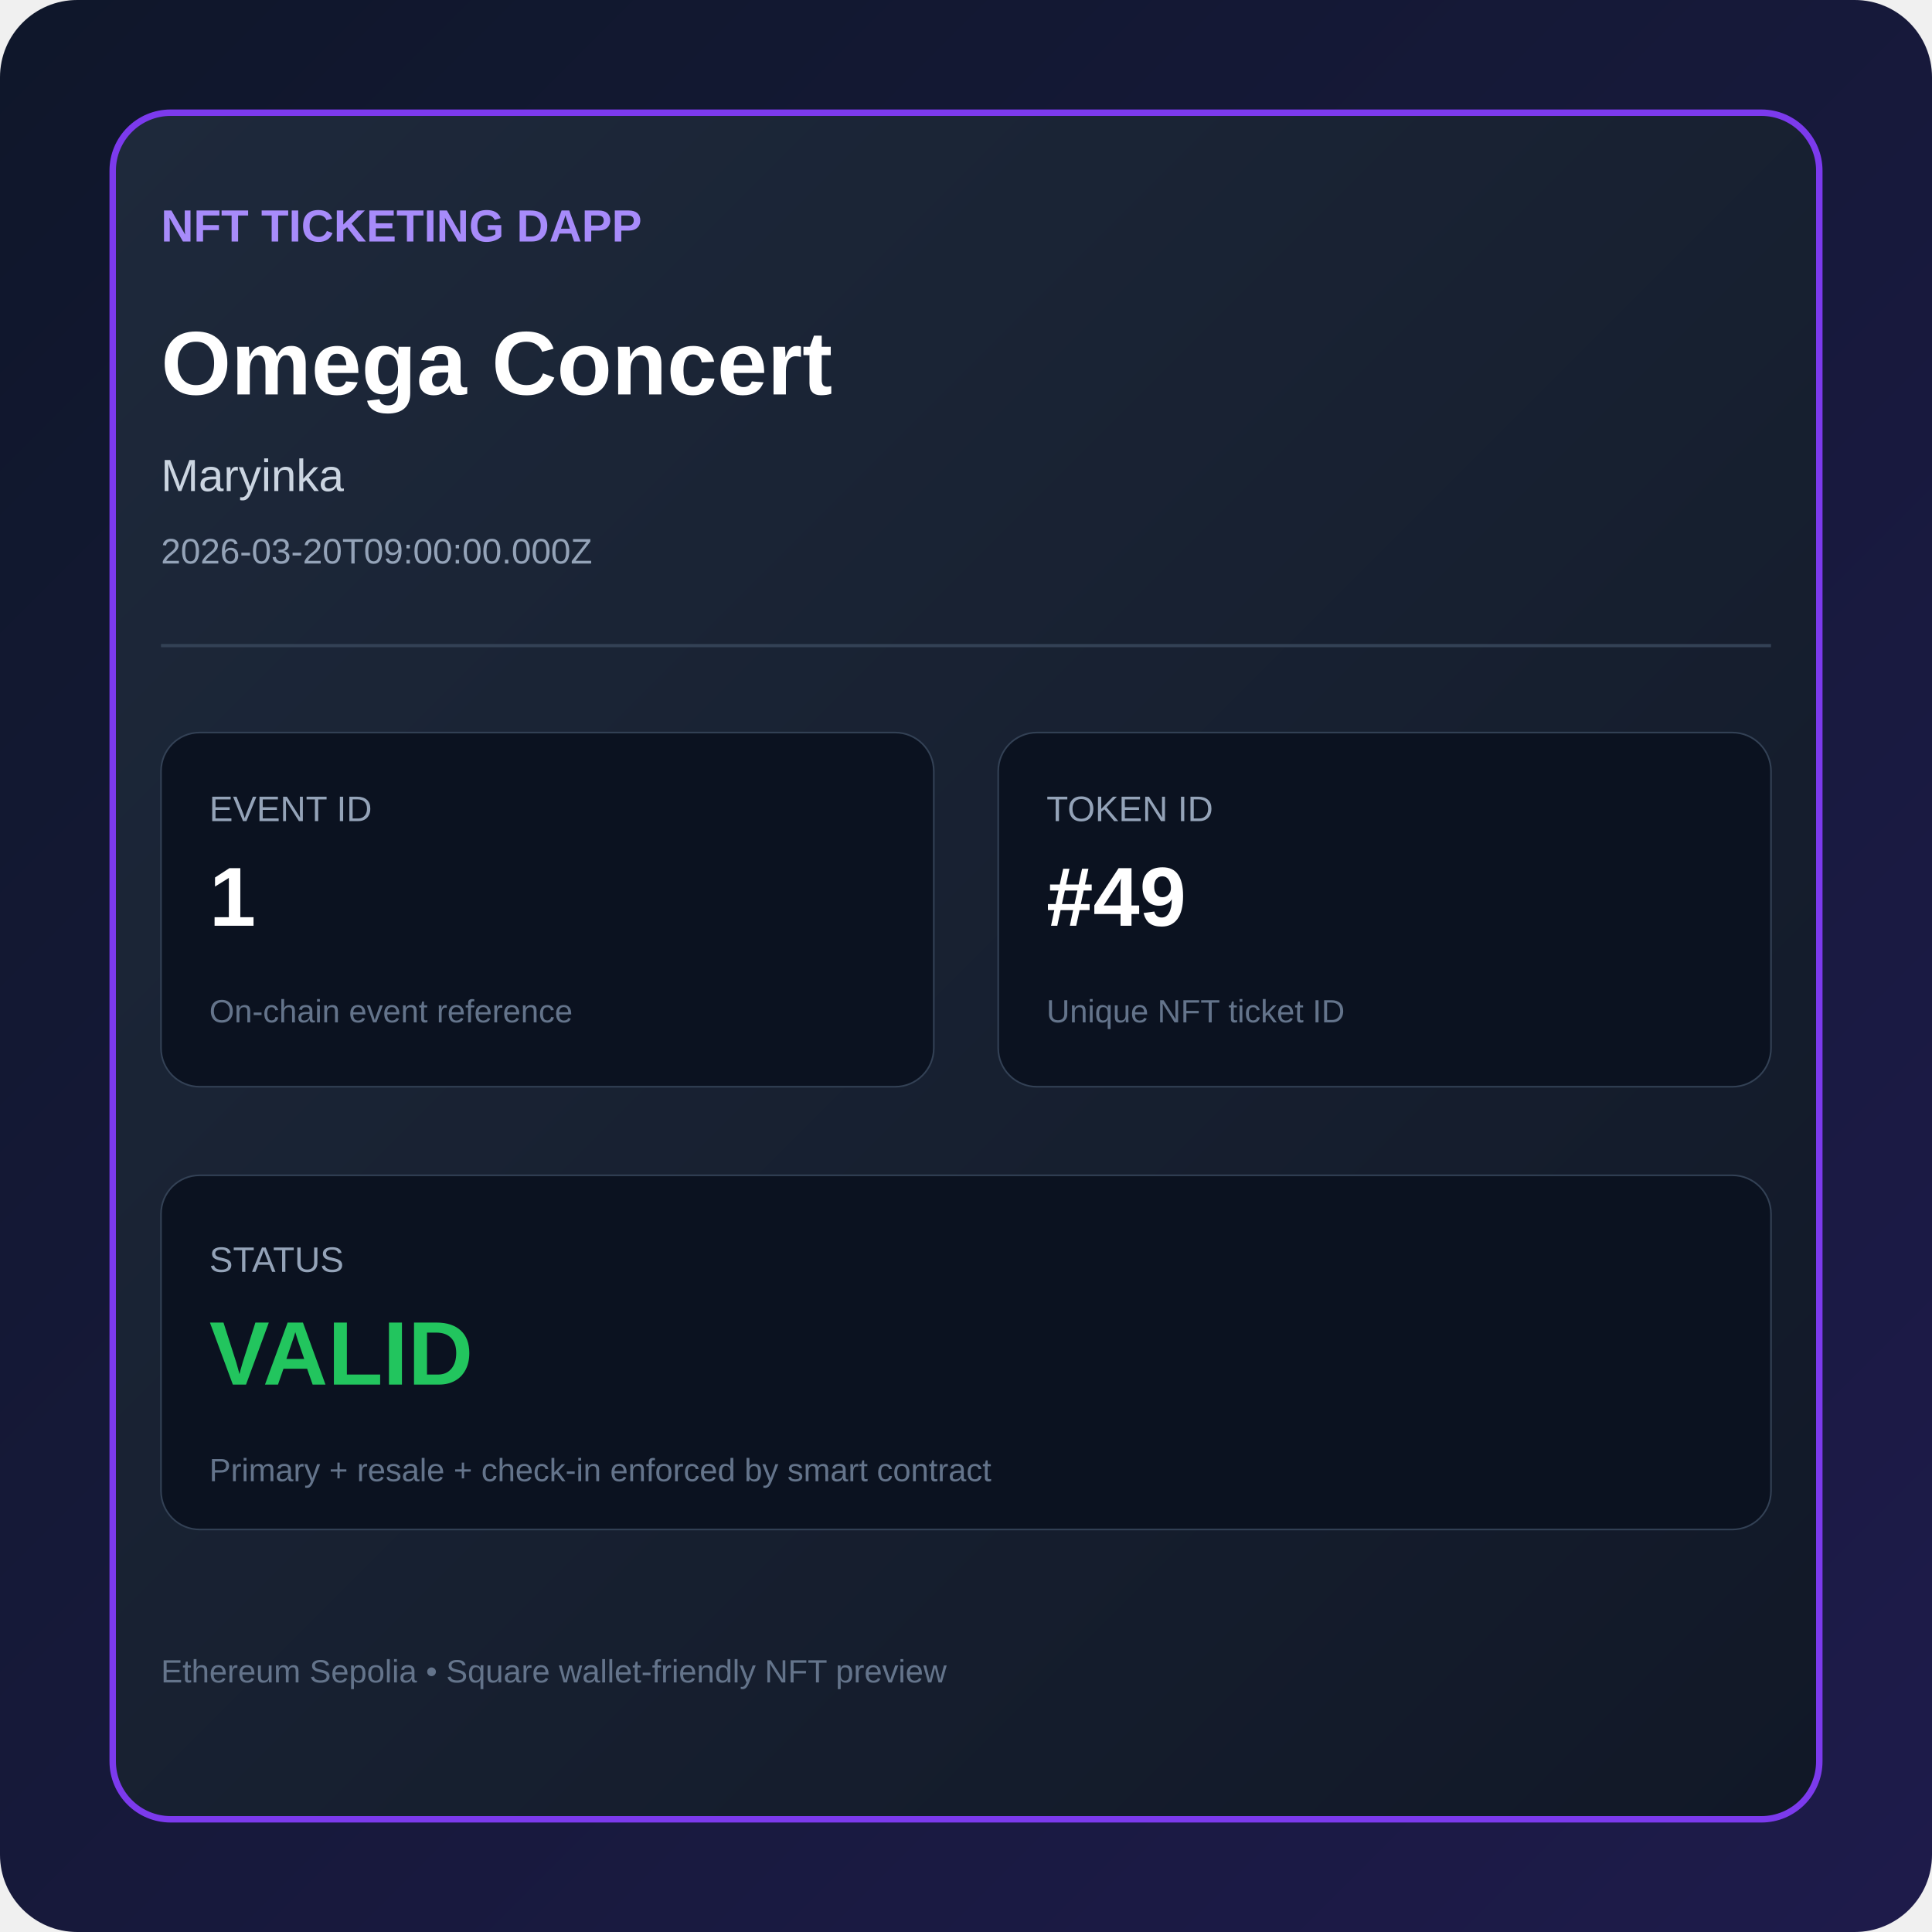
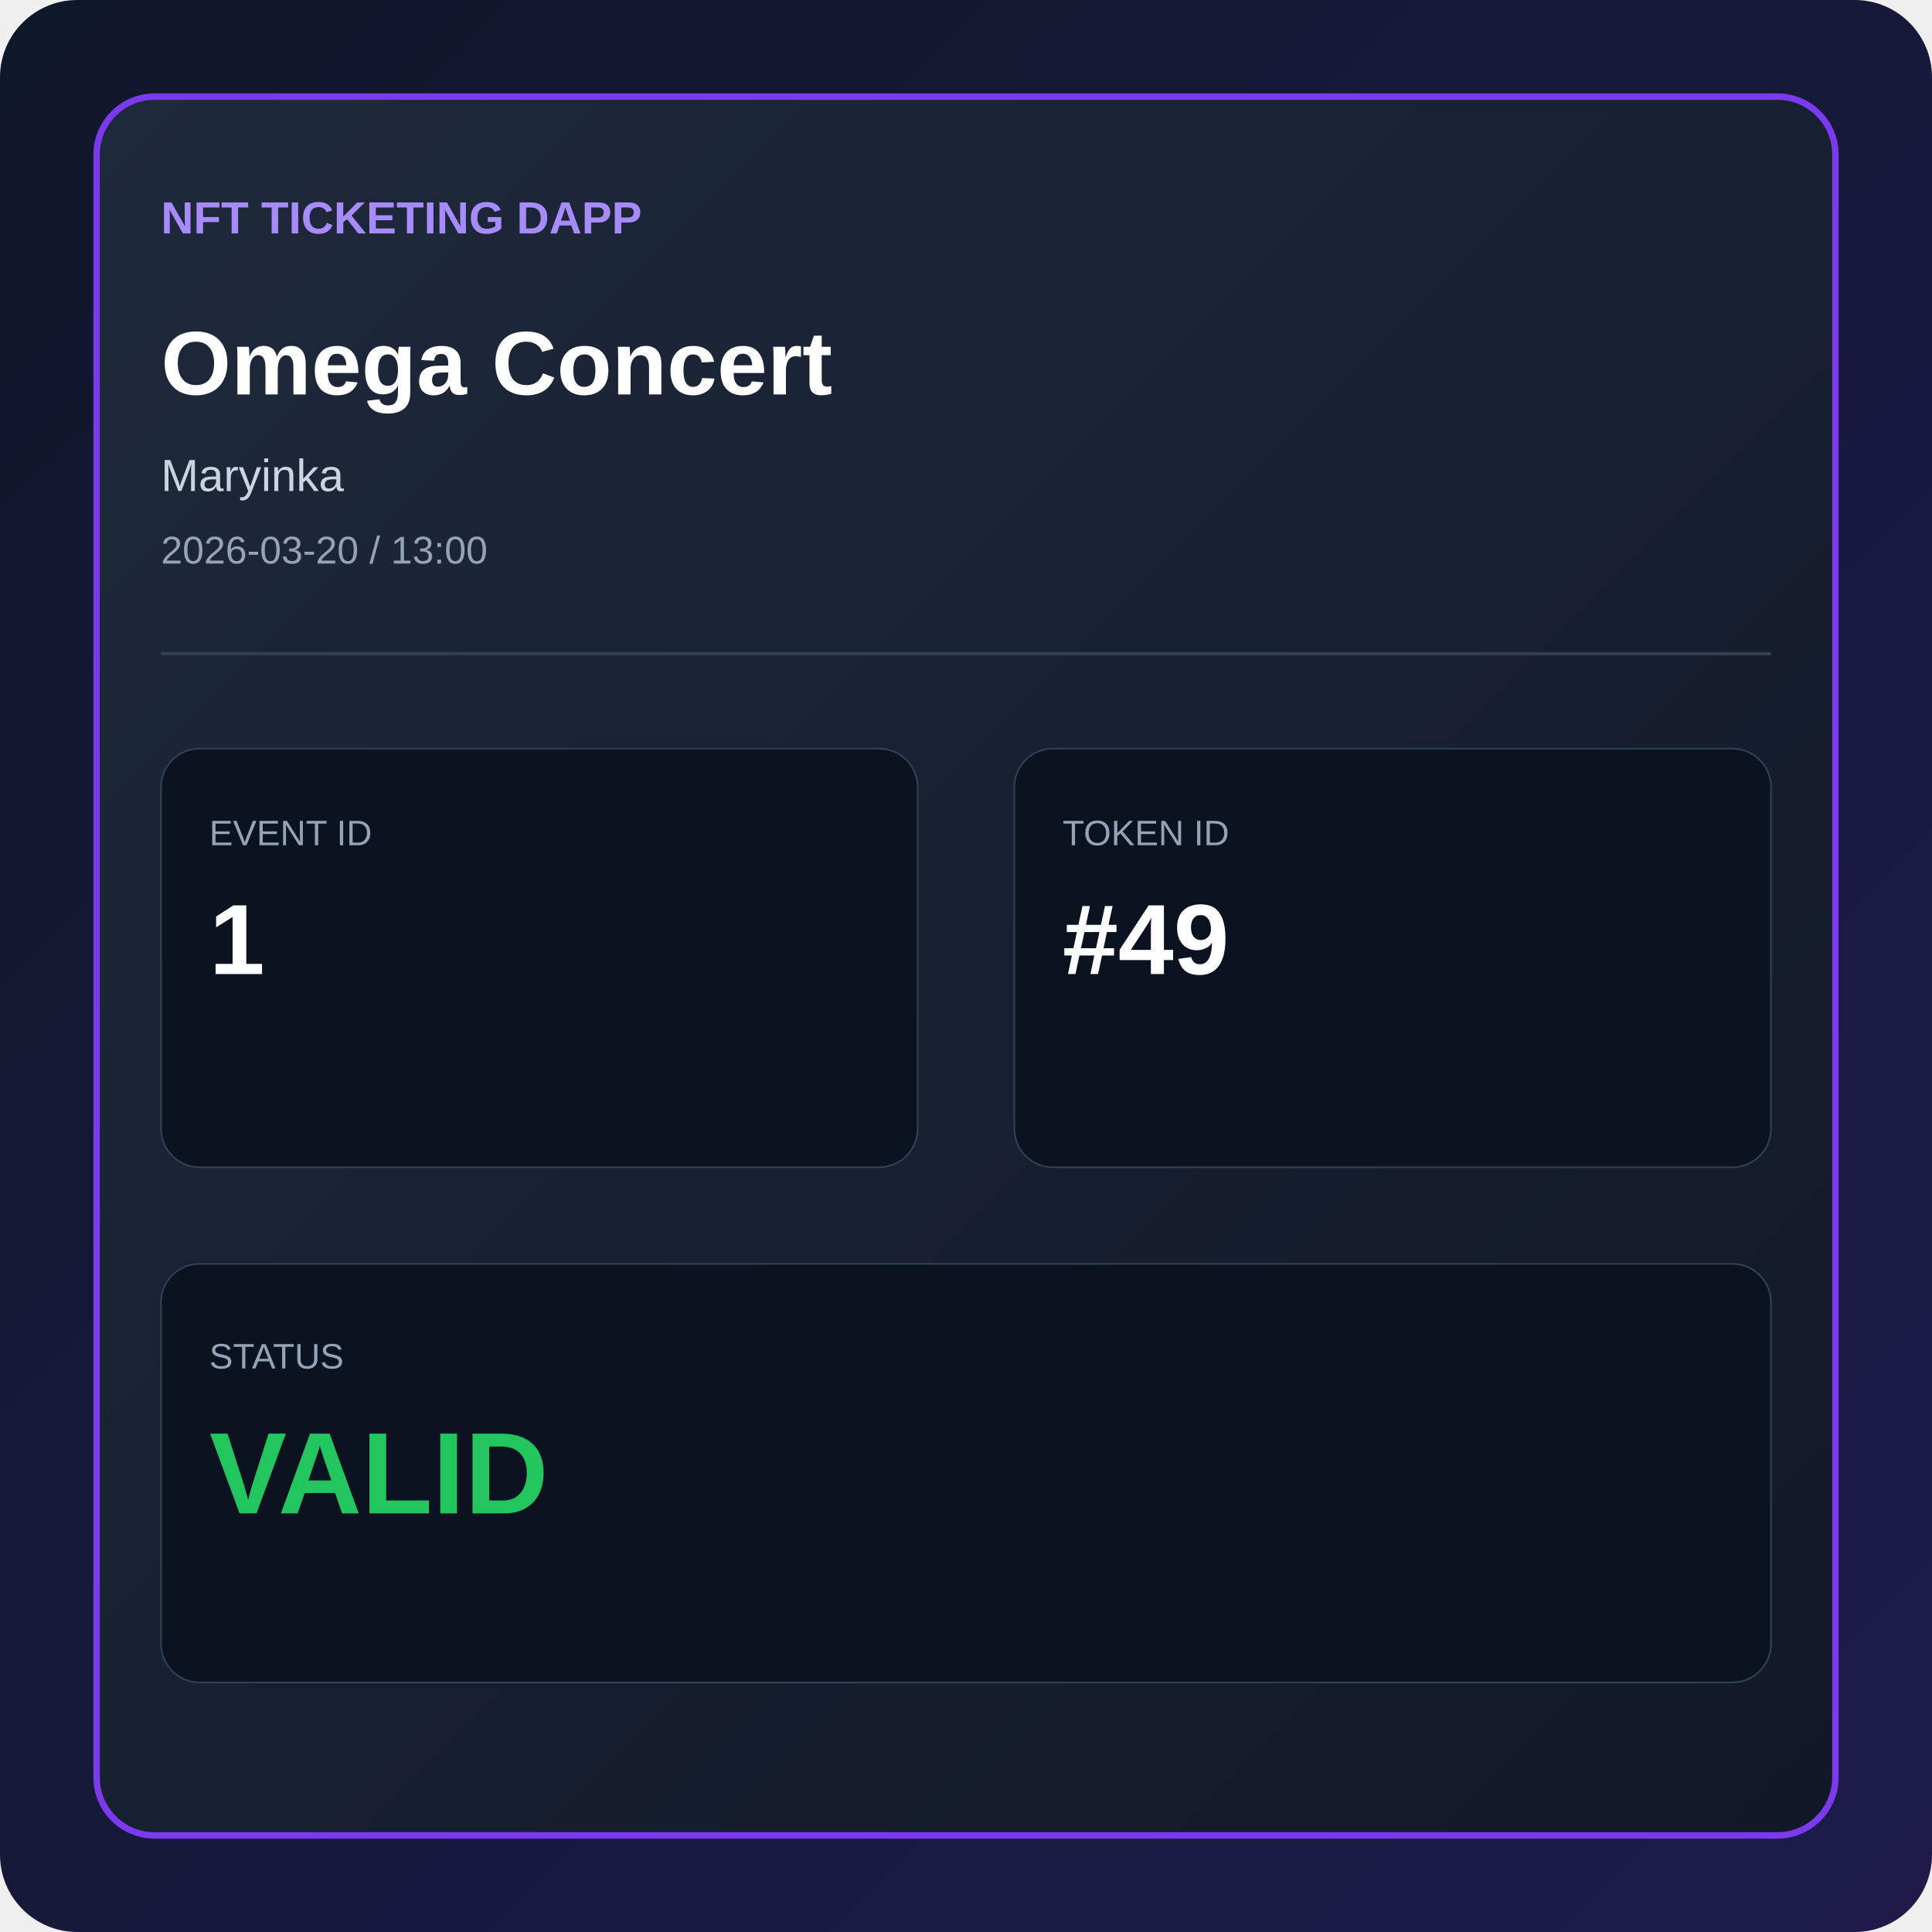
<svg xmlns="http://www.w3.org/2000/svg" width="1200" height="1200" viewBox="0 0 1200 1200">
  <defs>
    <linearGradient id="bg" x1="0" y1="0" x2="1" y2="1">
      <stop offset="0%" stop-color="#0f172a" />
      <stop offset="100%" stop-color="#1e1b4b" />
    </linearGradient>
    <linearGradient id="panel" x1="0" y1="0" x2="1" y2="1">
      <stop offset="0%" stop-color="#1e293b" />
      <stop offset="100%" stop-color="#111827" />
    </linearGradient>
  </defs>
  <rect width="1200" height="1200" rx="48" fill="url(#bg)" />
-   <rect x="70" y="70" width="1060" height="1060" rx="36" fill="url(#panel)" stroke="#7c3aed" stroke-width="4" />
-   <text x="100" y="150" fill="#a78bfa" font-size="28" font-family="Arial, sans-serif" font-weight="700">NFT TICKETING DAPP</text>
+   <rect x="60" y="60" width="1080" height="1080" rx="36" fill="url(#panel)" stroke="#7c3aed" stroke-width="4" />
+   <text x="100" y="145" fill="#a78bfa" font-size="28" font-family="Arial, sans-serif" font-weight="700">NFT TICKETING DAPP</text>
  <text x="100" y="245" fill="#ffffff" font-size="56" font-family="Arial, sans-serif" font-weight="700">Omega Concert</text>
  <text x="100" y="305" fill="#cbd5e1" font-size="28" font-family="Arial, sans-serif">Maryinka</text>
-   <text x="100" y="350" fill="#94a3b8" font-size="22" font-family="Arial, sans-serif">2026-03-20T09:00:00.000Z</text>
-   <rect x="100" y="400" width="1000" height="2" fill="#334155" />
-   <rect x="100" y="455" width="480" height="220" rx="24" fill="#0b1220" stroke="#334155" />
-   <text x="130" y="510" fill="#94a3b8" font-size="22" font-family="Arial, sans-serif">EVENT ID</text>
-   <text x="130" y="575" fill="#ffffff" font-size="52" font-family="Arial, sans-serif" font-weight="700">1</text>
-   <text x="130" y="635" fill="#64748b" font-size="20" font-family="Arial, sans-serif">On-chain event reference</text>
-   <rect x="620" y="455" width="480" height="220" rx="24" fill="#0b1220" stroke="#334155" />
-   <text x="650" y="510" fill="#94a3b8" font-size="22" font-family="Arial, sans-serif">TOKEN ID</text>
-   <text x="650" y="575" fill="#ffffff" font-size="52" font-family="Arial, sans-serif" font-weight="700">#49</text>
-   <text x="650" y="635" fill="#64748b" font-size="20" font-family="Arial, sans-serif">Unique NFT ticket ID</text>
-   <rect x="100" y="730" width="1000" height="220" rx="24" fill="#0b1220" stroke="#334155" />
-   <text x="130" y="790" fill="#94a3b8" font-size="22" font-family="Arial, sans-serif">STATUS</text>
-   <text x="130" y="860" fill="#22c55e" font-size="56" font-family="Arial, sans-serif" font-weight="700">VALID</text>
-   <text x="130" y="920" fill="#64748b" font-size="20" font-family="Arial, sans-serif">Primary + resale + check-in enforced by smart contract</text>
-   <text x="100" y="1045" fill="#64748b" font-size="20" font-family="Arial, sans-serif">
-     Ethereum Sepolia • Square wallet-friendly NFT preview
-   </text>
+   <text x="100" y="350" fill="#94a3b8" font-size="24" font-family="Arial, sans-serif">2026-03-20 / 13:00</text>
+   <rect x="100" y="405" width="1000" height="2" fill="#334155" />
+   <rect x="100" y="465" width="470" height="260" rx="24" fill="#0b1220" stroke="#334155" />
+   <text x="130" y="525" fill="#94a3b8" font-size="22" font-family="Arial, sans-serif">EVENT ID</text>
+   <text x="130" y="605" fill="#ffffff" font-size="62" font-family="Arial, sans-serif" font-weight="700">1</text>
+   <rect x="630" y="465" width="470" height="260" rx="24" fill="#0b1220" stroke="#334155" />
+   <text x="660" y="525" fill="#94a3b8" font-size="22" font-family="Arial, sans-serif">TOKEN ID</text>
+   <text x="660" y="605" fill="#ffffff" font-size="62" font-family="Arial, sans-serif" font-weight="700">#49</text>
+   <rect x="100" y="785" width="1000" height="260" rx="24" fill="#0b1220" stroke="#334155" />
+   <text x="130" y="850" fill="#94a3b8" font-size="22" font-family="Arial, sans-serif">STATUS</text>
+   <text x="130" y="940" fill="#22c55e" font-size="72" font-family="Arial, sans-serif" font-weight="700">VALID</text>
</svg>
